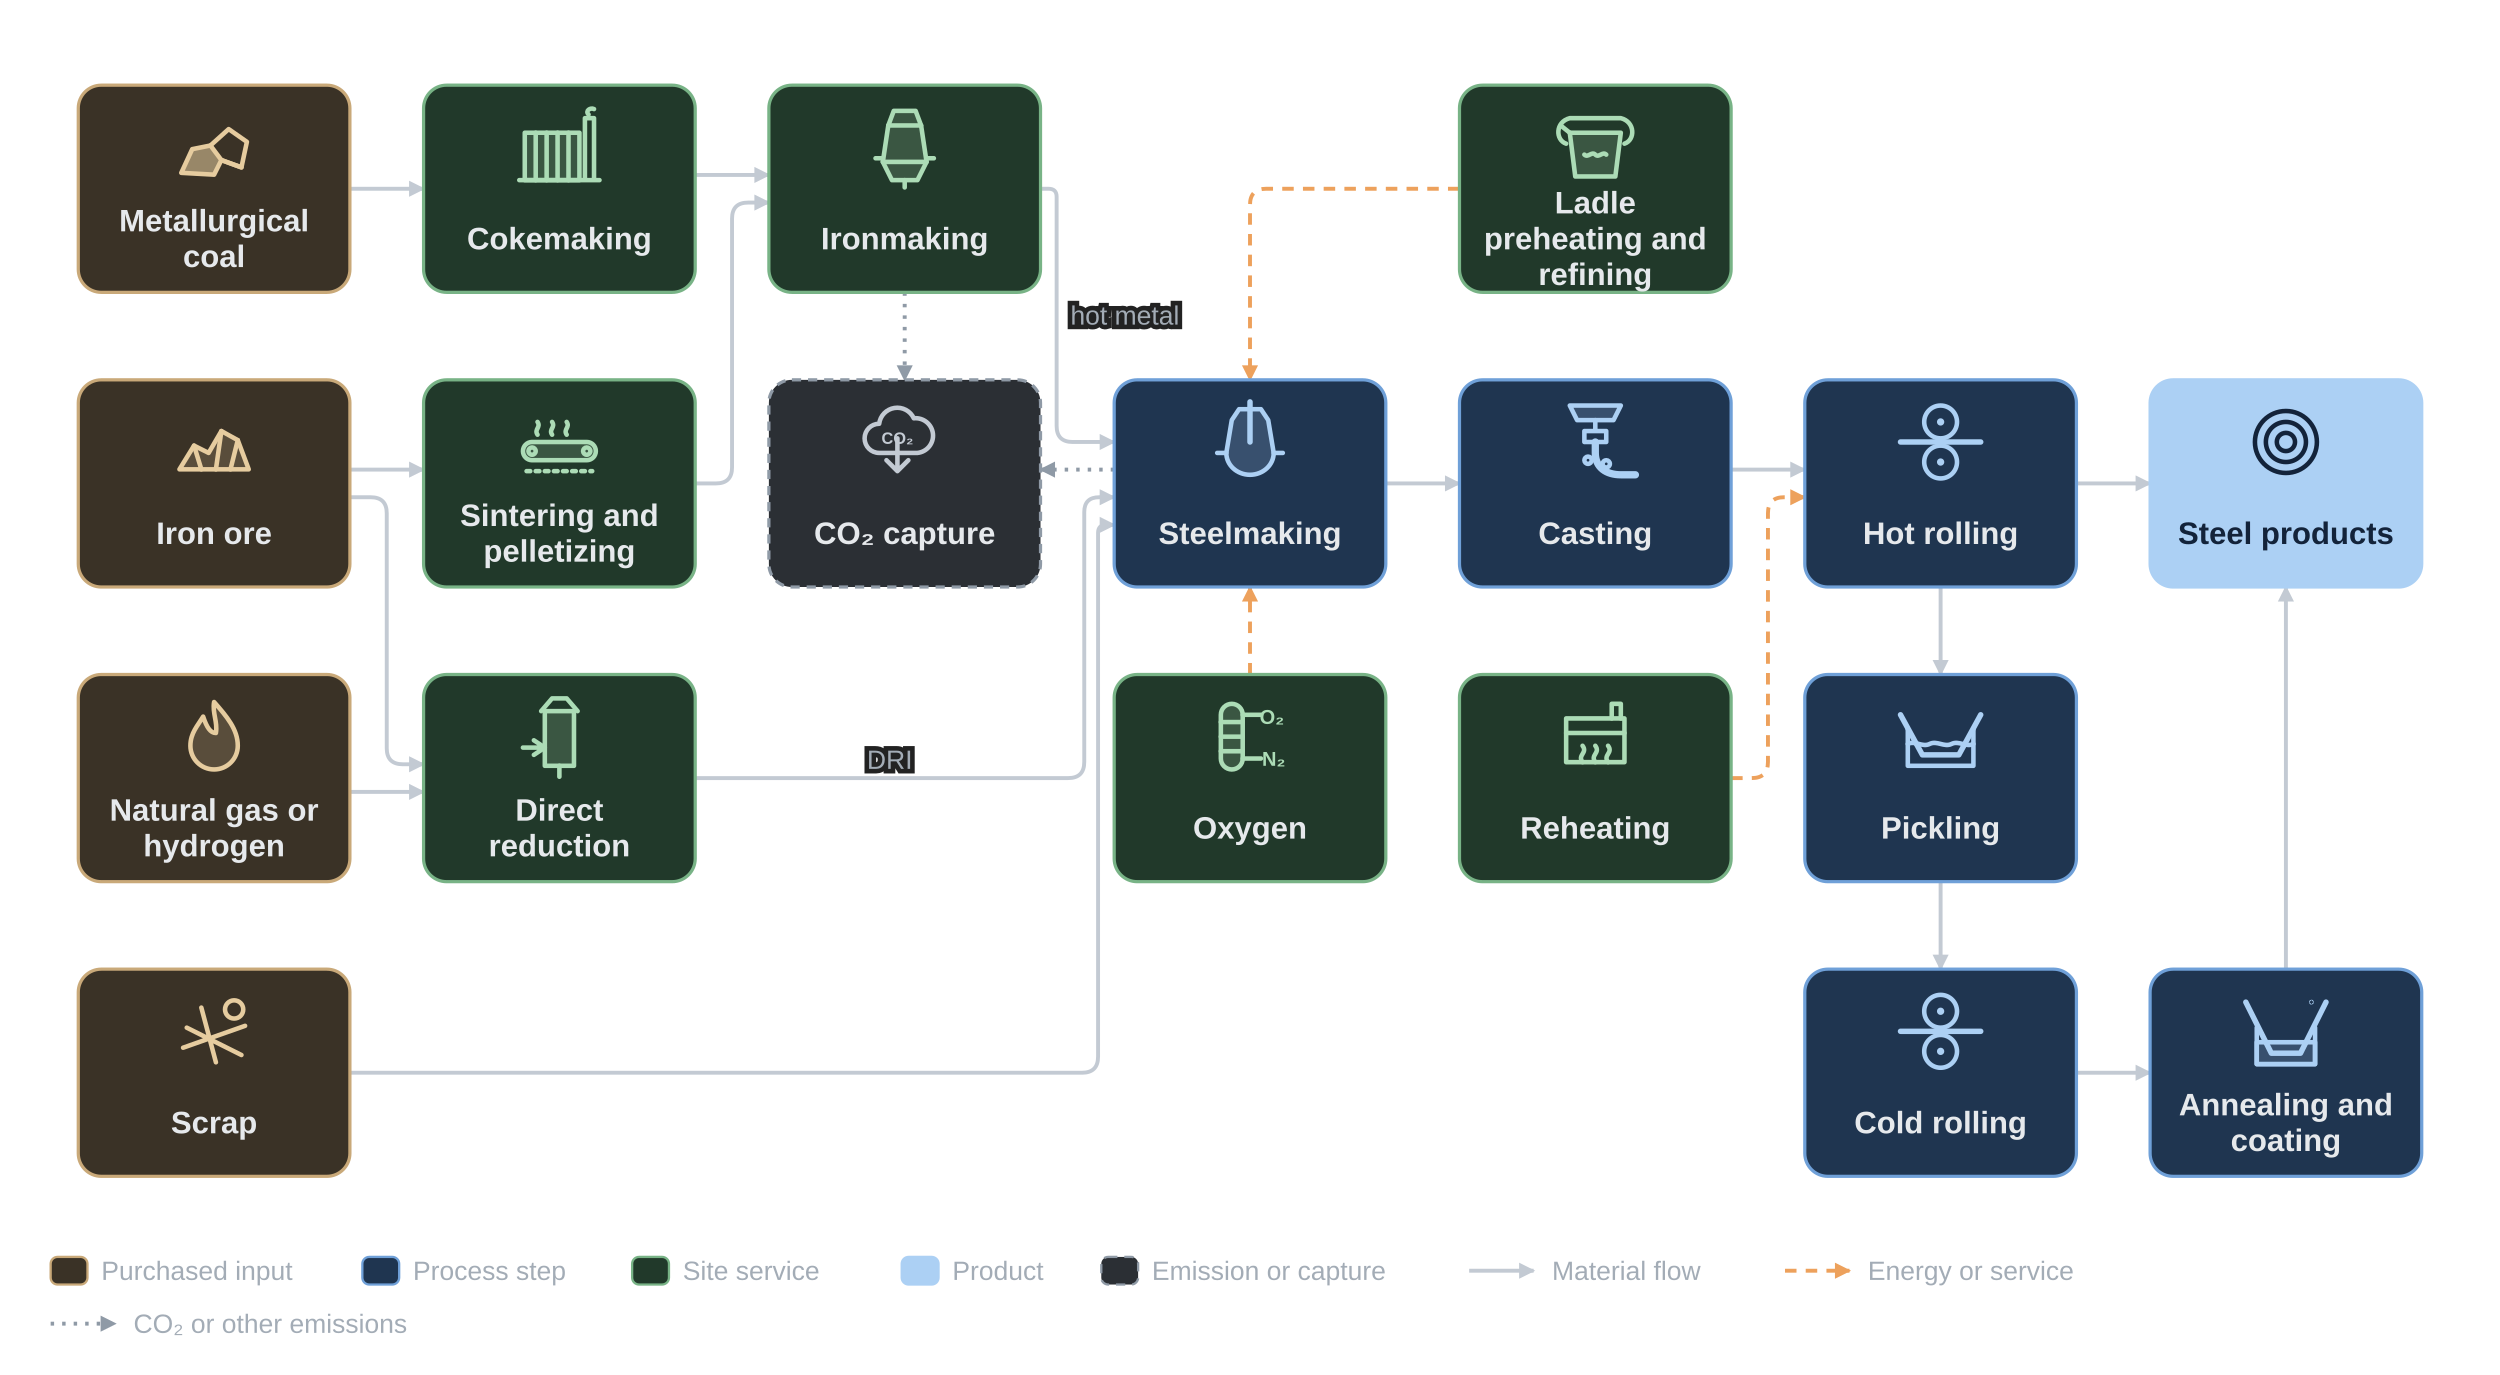
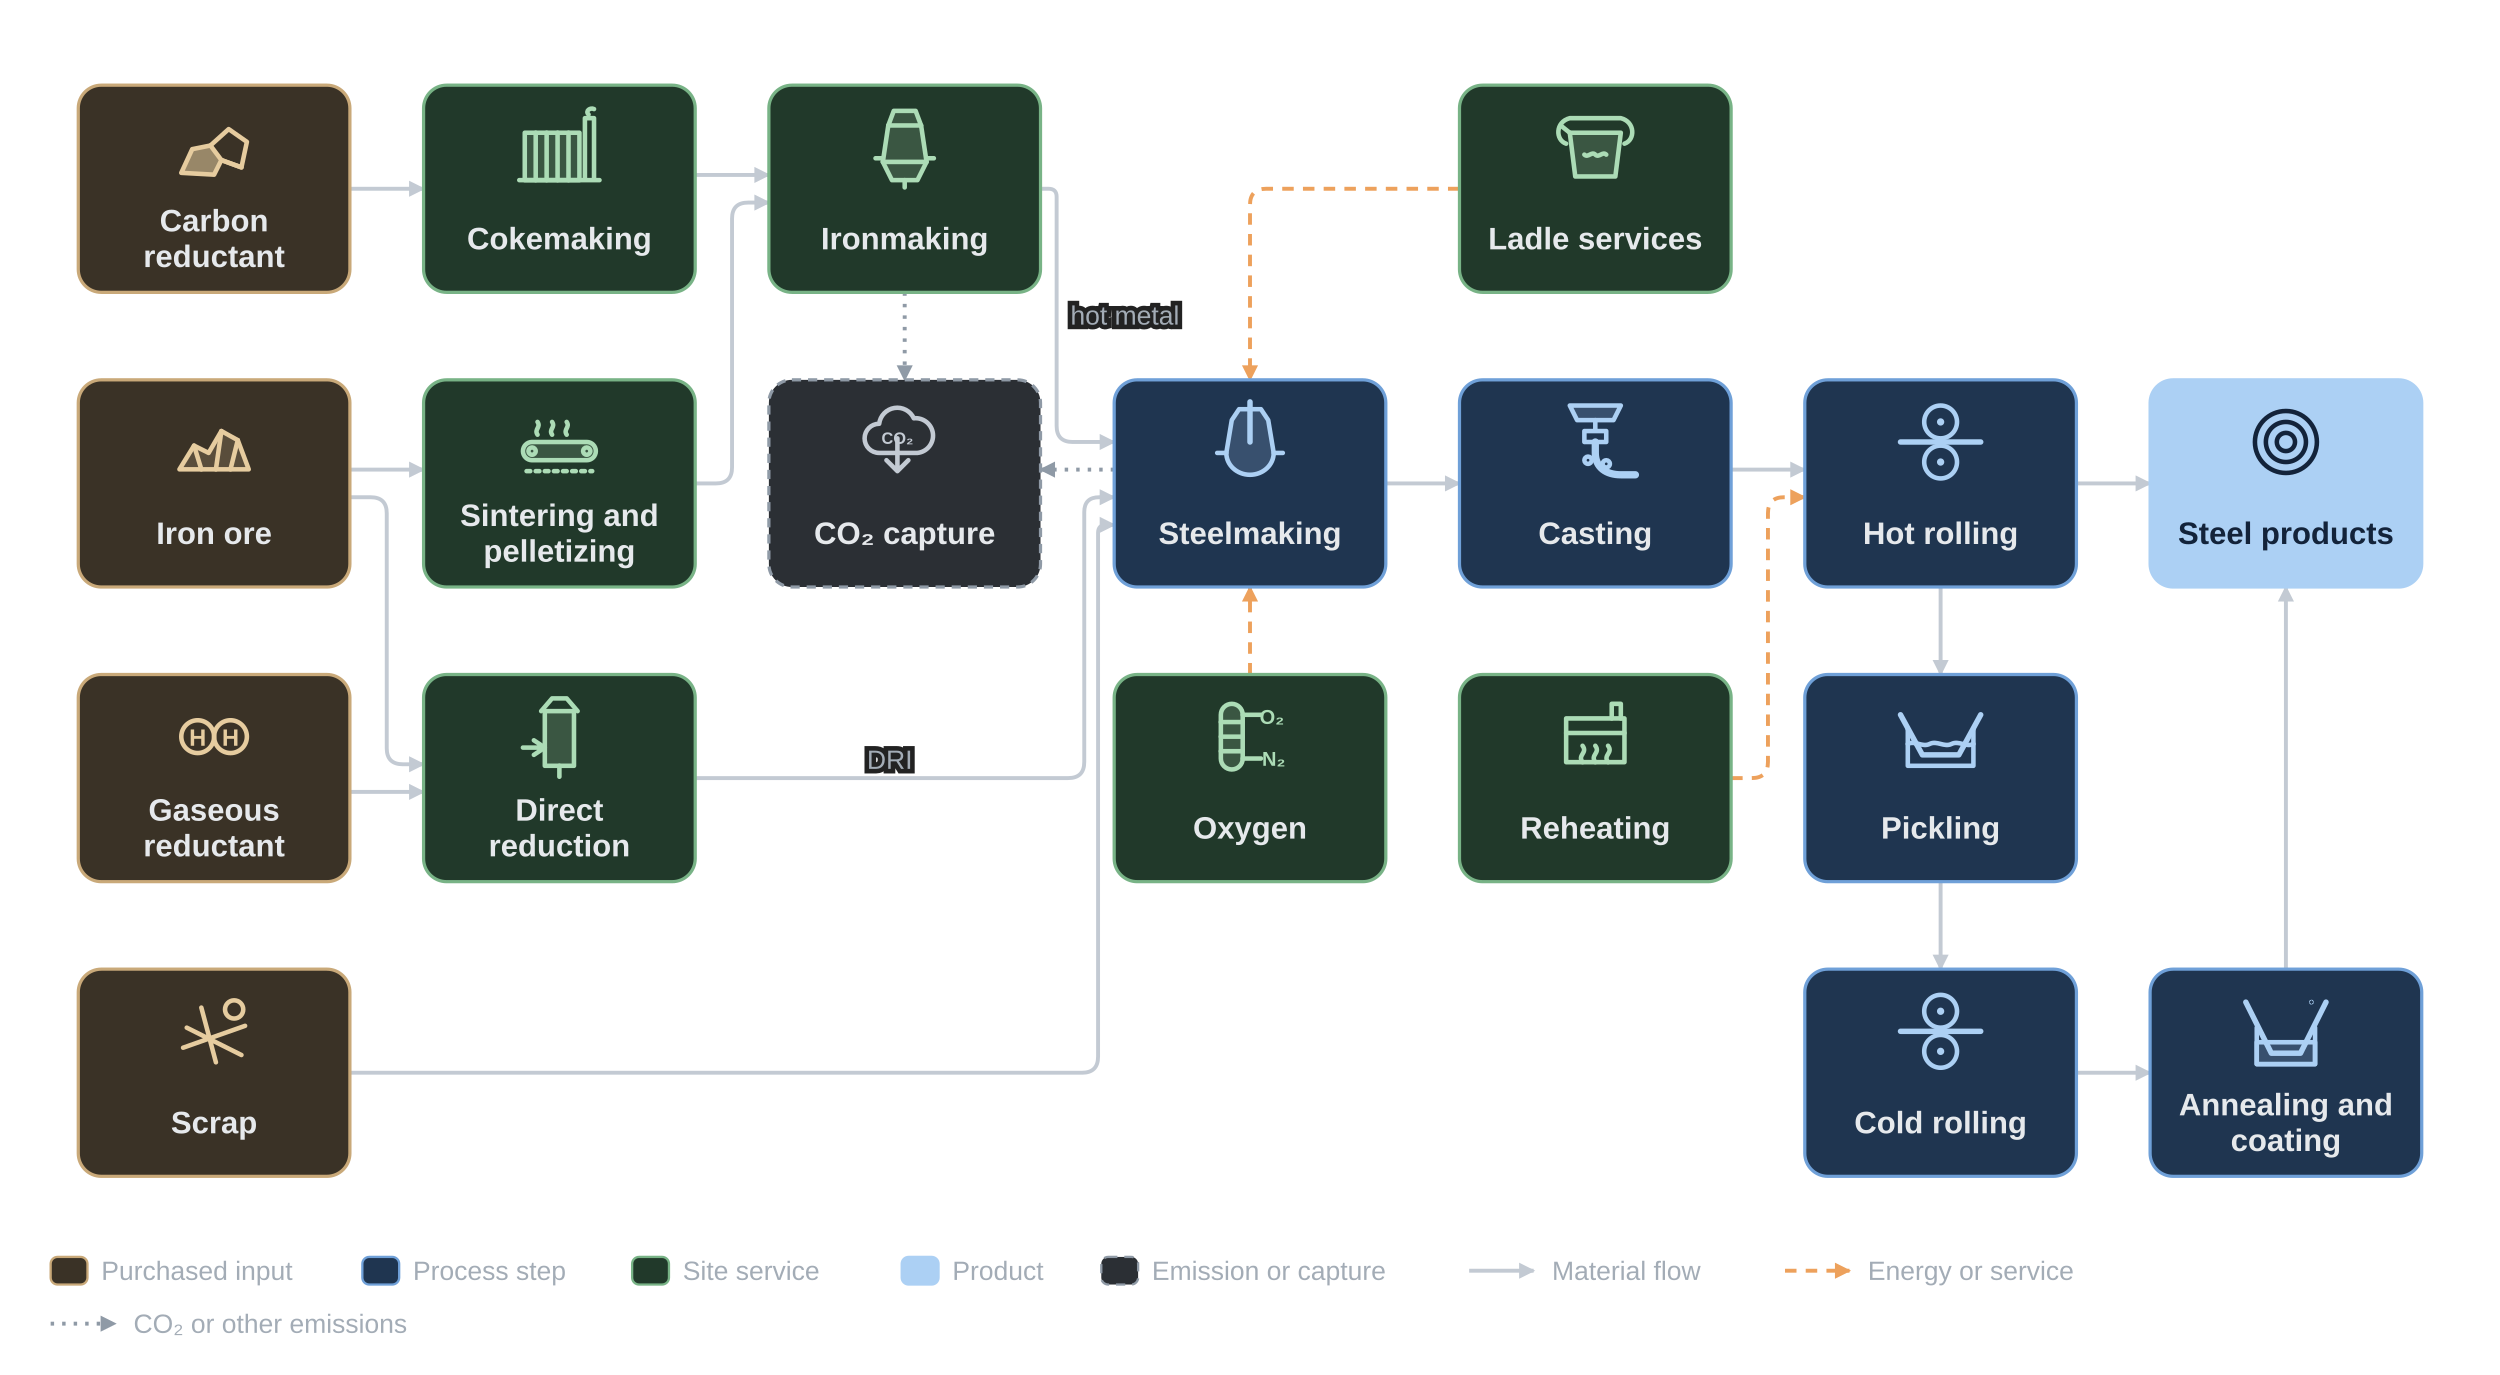
<svg xmlns="http://www.w3.org/2000/svg" viewBox="0 0 1086 597" width="1086" height="597" font-family="'Source Sans Pro', 'Source Sans 3', 'Segoe UI', 'Helvetica Neue', Arial, sans-serif" role="img" aria-label="Iron and steel process flowchart">
  <defs>
    <symbol id="icon-air-separation" viewBox="0 0 48 48">
      <g fill="none" stroke="currentColor" stroke-width="2.5" stroke-linecap="round" stroke-linejoin="round">
        <rect x="8" y="6" width="12" height="36" rx="6" fill="currentColor" fill-opacity="0.18" />
        <path d="M8 16 H20 M8 24 H20 M8 32 H20" />
        <path d="M20 12 H30" />
        <text x="36" y="17" text-anchor="middle" font-size="11" font-weight="700" fill="currentColor" stroke="none">O₂</text>
        <path d="M20 36 H30" />
        <text x="37" y="40" text-anchor="middle" font-size="11" font-weight="700" fill="currentColor" stroke="none">N₂</text>
      </g>
    </symbol>
    <symbol id="icon-blast-furnace" viewBox="0 0 48 48">
      <g fill="none" stroke="currentColor" stroke-width="2.5" stroke-linecap="round" stroke-linejoin="round">
        <path d="M18 4 H30 L33 12 L36 32 L31 42 H17 L12 32 L15 12 Z" fill="currentColor" fill-opacity="0.18" />
        <path d="M15 12 H33 M12 32 H36 M8 30 H12 M36 30 H40" />
        <path d="M24 42 V46" />
      </g>
    </symbol>
    <symbol id="icon-caster" viewBox="0 0 48 48">
      <g fill="none" stroke="currentColor" stroke-width="2.5" stroke-linecap="round" stroke-linejoin="round">
        <path d="M10 4 H38 L34 12 H14 Z" fill="currentColor" fill-opacity="0.18" />
        <path d="M24 12 V18 M18 18 H30 V24 H18 Z" />
        <path d="M24 24 V30 C24 38 30 42 38 42 H46" stroke-width="4" />
        <circle cx="20" cy="34" r="2" />
        <circle cx="30" cy="36" r="2" />
      </g>
    </symbol>
    <symbol id="icon-ccs" viewBox="0 0 48 48">
      <g fill="none" stroke="currentColor" stroke-width="2.5" stroke-linecap="round" stroke-linejoin="round">
        <path d="M10 30 A8 8 0 0 1 10 14 A10 10 0 0 1 29 11 A8 8 0 0 1 31 30 Z" />
        <path d="M20 22 V40 M14 34 L20 40 L26 34" />
        <text x="20" y="25" text-anchor="middle" font-size="9" font-weight="700" fill="currentColor" stroke="none">CO₂</text>
      </g>
    </symbol>
    <symbol id="icon-coal" viewBox="0 0 48 48">
      <g fill="none" stroke="currentColor" stroke-width="2.5" stroke-linecap="round" stroke-linejoin="round">
        <path d="M6 38 L12 25 L22 23 L28 31 L24 39 Z" fill="currentColor" fill-opacity="0.55" />
        <path d="M22 23 L32 14 L42 21 L39 35 L28 31" />
        <path d="M28 31 L39 35" />
      </g>
    </symbol>
    <symbol id="icon-coating" viewBox="0 0 48 48">
      <g fill="none" stroke="currentColor" stroke-width="2.5" stroke-linecap="round" stroke-linejoin="round">
        <path d="M8 22 V42 H40 V22" />
        <path d="M8 30 H40 V42 H8 Z" fill="currentColor" fill-opacity="0.18" />
        <path d="M2 8 L16 36 H32 L46 8" stroke-width="3" />
        <circle cx="38" cy="8" r="0.1" />
      </g>
    </symbol>
    <symbol id="icon-coil" viewBox="0 0 48 48">
      <g fill="none" stroke="currentColor" stroke-width="2.5" stroke-linecap="round" stroke-linejoin="round">
        <circle cx="24" cy="24" r="17" />
        <circle cx="24" cy="24" r="11" />
        <circle cx="24" cy="24" r="5" />
      </g>
    </symbol>
    <symbol id="icon-coke-oven" viewBox="0 0 48 48">
      <g fill="none" stroke="currentColor" stroke-width="2.5" stroke-linecap="round" stroke-linejoin="round">
        <rect x="5" y="16" width="30" height="26" fill="currentColor" fill-opacity="0.18" />
        <path d="M11 16 V42 M17 16 V42 M23 16 V42 M29 16 V42" />
        <path d="M38 42 V8 H43 V42 M2 42 H46" />
        <path d="M40 6 c-2-2 1-4 3-3" />
      </g>
    </symbol>
    <symbol id="icon-converter" viewBox="0 0 48 48">
      <g fill="none" stroke="currentColor" stroke-width="2.5" stroke-linecap="round" stroke-linejoin="round">
        <path d="M14 12 L18 6 H30 L34 12 L37 30 A13 12 0 0 1 11 30 Z" fill="currentColor" fill-opacity="0.18" />
        <path d="M24 2 V24" stroke-width="3" />
        <path d="M6 30 H11 M37 30 H42" />
      </g>
    </symbol>
    <symbol id="icon-furnace" viewBox="0 0 48 48">
      <g fill="none" stroke="currentColor" stroke-width="2.5" stroke-linecap="round" stroke-linejoin="round">
        <path d="M8 14 H40 V38 H8 Z" />
        <path d="M8 22 H40" />
        <path d="M17 38 c-3-4 3-5 0-9 M24 38 c-3-4 3-5 0-9 M31 38 c-3-4 3-5 0-9" />
        <path d="M33 14 V6 H38 V14" />
      </g>
    </symbol>
+     <symbol id="icon-hydrogen" viewBox="0 0 48 48">
+       <g fill="none" stroke="currentColor" stroke-width="2.5" stroke-linecap="round" stroke-linejoin="round">
+         <circle cx="15" cy="24" r="9" />
+         <circle cx="33" cy="24" r="9" />
+         <text x="15" y="29" text-anchor="middle" font-size="13" font-weight="700" fill="currentColor" stroke="none">H</text>
+         <text x="33" y="29" text-anchor="middle" font-size="13" font-weight="700" fill="currentColor" stroke="none">H</text>
+       </g>
+     </symbol>
    <symbol id="icon-ladle" viewBox="0 0 48 48">
      <g fill="none" stroke="currentColor" stroke-width="2.5" stroke-linecap="round" stroke-linejoin="round">
        <path d="M10 16 H38 L35 40 H13 Z" fill="currentColor" fill-opacity="0.18" />
        <path d="M10 16 L5 12 M8 22 C2 20 2 10 10 8 H38 C46 10 46 20 40 22" />
        <path d="M18 28 c2 2 4-2 6 0 s4-2 6 0" />
-       </g>
-     </symbol>
-     <symbol id="icon-natural-gas" viewBox="0 0 48 48">
-       <g fill="none" stroke="currentColor" stroke-width="2.5" stroke-linecap="round" stroke-linejoin="round">
-         <path d="M24 5 C31 13 37 20 37 29 A13 13 0 0 1 11 29 C11 22 15 18 18 13 C20 19 22 22 25 22 C26 16 23 11 24 5 Z" fill="currentColor" fill-opacity="0.18" />
      </g>
    </symbol>
    <symbol id="icon-ore" viewBox="0 0 48 48">
      <g fill="none" stroke="currentColor" stroke-width="2.5" stroke-linecap="round" stroke-linejoin="round">
        <path d="M5 39 L13 26 L21 30 L28 18 L37 23 L43 39 Z" fill="currentColor" fill-opacity="0.18" />
        <path d="M13 26 L17 39 M28 18 L25 39 M37 23 L33 39" />
      </g>
    </symbol>
    <symbol id="icon-pickling" viewBox="0 0 48 48">
      <g fill="none" stroke="currentColor" stroke-width="2.5" stroke-linecap="round" stroke-linejoin="round">
        <path d="M6 20 V40 H42 V20" />
        <path d="M6 28 c4-2 8 2 12 0 s8 2 12 0 s8 2 12 0" />
        <path d="M2 12 L14 34 H34 L46 12" stroke-width="3" />
      </g>
    </symbol>
    <symbol id="icon-rolling-mill" viewBox="0 0 48 48">
      <g fill="none" stroke="currentColor" stroke-width="2.5" stroke-linecap="round" stroke-linejoin="round">
        <circle cx="24" cy="13" r="9" />
        <circle cx="24" cy="35" r="9" />
        <path d="M2 24 H46" stroke-width="3" />
        <path d="M24 13 h0 M24 35 h0" stroke-width="4" />
      </g>
    </symbol>
    <symbol id="icon-scrap" viewBox="0 0 48 48">
      <g fill="none" stroke="currentColor" stroke-width="2.5" stroke-linecap="round" stroke-linejoin="round">
        <path d="M7 33 L41 21 M9 22 L39 37 M17 11 L25 41" />
        <circle cx="35" cy="12" r="5" />
      </g>
    </symbol>
    <symbol id="icon-shaft-furnace" viewBox="0 0 48 48">
      <g fill="none" stroke="currentColor" stroke-width="2.5" stroke-linecap="round" stroke-linejoin="round">
        <path d="M16 10 H32 V40 H16 Z" fill="currentColor" fill-opacity="0.18" />
        <path d="M14 10 L20 3 H28 L34 10" />
        <path d="M4 30 H16 M10 26 L16 30 L10 34 M24 40 V46" />
      </g>
    </symbol>
    <symbol id="icon-sinter" viewBox="0 0 48 48">
      <g fill="none" stroke="currentColor" stroke-width="2.5" stroke-linecap="round" stroke-linejoin="round">
        <rect x="4" y="24" width="40" height="10" rx="5" fill="currentColor" fill-opacity="0.18" />
        <circle cx="9" cy="29" r="2" />
        <circle cx="39" cy="29" r="2" />
        <path d="M12 20 c-2-3 2-4 0-7 M20 20 c-2-3 2-4 0-7 M28 20 c-2-3 2-4 0-7" />
        <path d="M6 40 H42" stroke-dasharray="2 3" />
      </g>
    </symbol>
    <marker id="arrow-material" viewBox="0 0 10 10" refX="9" refY="5" markerWidth="7" markerHeight="7" markerUnits="userSpaceOnUse" orient="auto-start-reverse">
      <path d="M 0 0 L 10 5 L 0 10 z" fill="#c3cad3" />
    </marker>
    <marker id="arrow-energy" viewBox="0 0 10 10" refX="9" refY="5" markerWidth="7" markerHeight="7" markerUnits="userSpaceOnUse" orient="auto-start-reverse">
      <path d="M 0 0 L 10 5 L 0 10 z" fill="#eda15c" />
    </marker>
    <marker id="arrow-emission" viewBox="0 0 10 10" refX="9" refY="5" markerWidth="7" markerHeight="7" markerUnits="userSpaceOnUse" orient="auto-start-reverse">
      <path d="M 0 0 L 10 5 L 0 10 z" fill="#8f9aa6" />
    </marker>
  </defs>
  <path d="M 152.0 82.0 L 184.0 82.0" fill="none" stroke="#c3cad3" stroke-width="1.7" marker-end="url(#arrow-material)" />
  <path d="M 302.0 76.0 L 334.0 76.0" fill="none" stroke="#c3cad3" stroke-width="1.7" marker-end="url(#arrow-material)" />
  <path d="M 152.0 204.0 L 184.0 204.0" fill="none" stroke="#c3cad3" stroke-width="1.7" marker-end="url(#arrow-material)" />
  <path d="M 302.0 210.0 L 311.0 210.0 Q 318.0 210.0 318.0 203.0 L 318.0 95.0 Q 318.0 88.0 325.0 88.0 L 334.0 88.0" fill="none" stroke="#c3cad3" stroke-width="1.7" marker-end="url(#arrow-material)" />
  <path d="M 152.0 216.0 L 161.0 216.0 Q 168.0 216.0 168.0 223.0 L 168.0 325.0 Q 168.0 332.0 175.0 332.0 L 184.0 332.0" fill="none" stroke="#c3cad3" stroke-width="1.7" marker-end="url(#arrow-material)" />
  <path d="M 152.0 344.0 L 184.0 344.0" fill="none" stroke="#c3cad3" stroke-width="1.7" marker-end="url(#arrow-material)" />
  <path d="M 452.0 82.0 L 455.5 82.0 Q 459.0 82.0 459.0 85.5 L 459.0 185.0 Q 459.0 192.0 466.0 192.0 L 484.0 192.0" fill="none" stroke="#c3cad3" stroke-width="1.7" marker-end="url(#arrow-material)" />
  <text x="465.0" y="141.0" text-anchor="start" font-size="11.5" fill="#a3acb6" stroke="#222222" stroke-width="4" paint-order="stroke">hot metal</text>
  <path d="M 302.0 338.0 L 464.0 338.0 Q 471.0 338.0 471.0 331.0 L 471.0 222.5 Q 471.0 216.0 477.5 216.0 L 484.0 216.0" fill="none" stroke="#c3cad3" stroke-width="1.7" marker-end="url(#arrow-material)" />
  <text x="386.5" y="334.0" text-anchor="middle" font-size="11.5" fill="#a3acb6" stroke="#222222" stroke-width="4" paint-order="stroke">DRI</text>
  <path d="M 152.0 466.0 L 470.0 466.0 Q 477.0 466.0 477.0 459.0 L 477.0 231.5 Q 477.0 228.0 480.5 228.0 L 484.0 228.0" fill="none" stroke="#c3cad3" stroke-width="1.7" marker-end="url(#arrow-material)" />
  <path d="M 543.0 293.0 L 543.0 255.0" fill="none" stroke="#eda15c" stroke-width="1.7" stroke-dasharray="5 4" marker-end="url(#arrow-energy)" />
  <path d="M 634.0 82.0 L 550.0 82.0 Q 543.0 82.0 543.0 89.0 L 543.0 165.0" fill="none" stroke="#eda15c" stroke-width="1.7" stroke-dasharray="5 4" marker-end="url(#arrow-energy)" />
  <path d="M 393.0 127.0 L 393.0 165.0" fill="none" stroke="#8f9aa6" stroke-width="1.7" stroke-dasharray="1.5 3.5" marker-end="url(#arrow-emission)" />
  <path d="M 484.0 204.0 L 452.0 204.0" fill="none" stroke="#8f9aa6" stroke-width="1.7" stroke-dasharray="1.5 3.5" marker-end="url(#arrow-emission)" />
  <path d="M 602.0 210.0 L 634.0 210.0" fill="none" stroke="#c3cad3" stroke-width="1.7" marker-end="url(#arrow-material)" />
  <path d="M 752.0 204.0 L 784.0 204.0" fill="none" stroke="#c3cad3" stroke-width="1.7" marker-end="url(#arrow-material)" />
  <path d="M 752.0 338.0 L 761.0 338.0 Q 768.0 338.0 768.0 331.0 L 768.0 223.0 Q 768.0 216.0 775.0 216.0 L 784.0 216.0" fill="none" stroke="#eda15c" stroke-width="1.7" stroke-dasharray="5 4" marker-end="url(#arrow-energy)" />
  <path d="M 902.0 210.0 L 934.0 210.0" fill="none" stroke="#c3cad3" stroke-width="1.7" marker-end="url(#arrow-material)" />
  <path d="M 843.0 255.0 L 843.0 293.0" fill="none" stroke="#c3cad3" stroke-width="1.7" marker-end="url(#arrow-material)" />
  <path d="M 843.0 383.0 L 843.0 421.0" fill="none" stroke="#c3cad3" stroke-width="1.7" marker-end="url(#arrow-material)" />
  <path d="M 902.0 466.0 L 934.0 466.0" fill="none" stroke="#c3cad3" stroke-width="1.7" marker-end="url(#arrow-material)" />
  <path d="M 993.0 421.0 L 993.0 255.0" fill="none" stroke="#c3cad3" stroke-width="1.7" marker-end="url(#arrow-material)" />
  <g>
    <rect x="34.0" y="37.0" width="118" height="90" rx="10" fill="#3a3226" stroke="#c9a979" stroke-width="1.4" />
    <use href="#icon-coal" x="74.0" y="45.0" width="38" height="38" style="color:#e6cc9f" />
-     <text x="93.0" y="100.5" text-anchor="middle" font-size="13.5" font-weight="600" fill="#e6e9ec">Metallurgical</text>
-     <text x="93.0" y="116.0" text-anchor="middle" font-size="13.5" font-weight="600" fill="#e6e9ec">coal</text>
+     <text x="93.0" y="100.5" text-anchor="middle" font-size="13.5" font-weight="600" fill="#e6e9ec">Carbon</text>
+     <text x="93.0" y="116.0" text-anchor="middle" font-size="13.5" font-weight="600" fill="#e6e9ec">reductant</text>
  </g>
  <g>
    <rect x="34.0" y="165.0" width="118" height="90" rx="10" fill="#3a3226" stroke="#c9a979" stroke-width="1.4" />
    <use href="#icon-ore" x="74.0" y="173.0" width="38" height="38" style="color:#e6cc9f" />
    <text x="93.0" y="236.3" text-anchor="middle" font-size="13.5" font-weight="600" fill="#e6e9ec">Iron ore</text>
  </g>
  <g>
    <rect x="34.0" y="293.0" width="118" height="90" rx="10" fill="#3a3226" stroke="#c9a979" stroke-width="1.4" />
-     <use href="#icon-natural-gas" x="74.0" y="301.0" width="38" height="38" style="color:#e6cc9f" />
-     <text x="93.0" y="356.5" text-anchor="middle" font-size="13.5" font-weight="600" fill="#e6e9ec">Natural gas or</text>
-     <text x="93.0" y="372.0" text-anchor="middle" font-size="13.5" font-weight="600" fill="#e6e9ec">hydrogen</text>
+     <use href="#icon-hydrogen" x="74.0" y="301.0" width="38" height="38" style="color:#e6cc9f" />
+     <text x="93.0" y="356.5" text-anchor="middle" font-size="13.5" font-weight="600" fill="#e6e9ec">Gaseous</text>
+     <text x="93.0" y="372.0" text-anchor="middle" font-size="13.5" font-weight="600" fill="#e6e9ec">reductant</text>
  </g>
  <g>
    <rect x="34.0" y="421.0" width="118" height="90" rx="10" fill="#3a3226" stroke="#c9a979" stroke-width="1.4" />
    <use href="#icon-scrap" x="74.0" y="429.0" width="38" height="38" style="color:#e6cc9f" />
    <text x="93.0" y="492.3" text-anchor="middle" font-size="13.5" font-weight="600" fill="#e6e9ec">Scrap</text>
  </g>
  <g>
    <rect x="184.0" y="37.0" width="118" height="90" rx="10" fill="#21392a" stroke="#78b386" stroke-width="1.4" />
    <use href="#icon-coke-oven" x="224.0" y="45.0" width="38" height="38" style="color:#acdcb6" />
    <text x="243.0" y="108.3" text-anchor="middle" font-size="13.5" font-weight="600" fill="#e6e9ec">Cokemaking</text>
  </g>
  <g>
    <rect x="184.0" y="165.0" width="118" height="90" rx="10" fill="#21392a" stroke="#78b386" stroke-width="1.4" />
    <use href="#icon-sinter" x="224.0" y="173.0" width="38" height="38" style="color:#acdcb6" />
    <text x="243.0" y="228.5" text-anchor="middle" font-size="13.5" font-weight="600" fill="#e6e9ec">Sintering and</text>
    <text x="243.0" y="244.0" text-anchor="middle" font-size="13.5" font-weight="600" fill="#e6e9ec">pelletizing</text>
  </g>
  <g>
    <rect x="184.0" y="293.0" width="118" height="90" rx="10" fill="#21392a" stroke="#78b386" stroke-width="1.4" />
    <use href="#icon-shaft-furnace" x="224.0" y="301.0" width="38" height="38" style="color:#acdcb6" />
    <text x="243.0" y="356.5" text-anchor="middle" font-size="13.5" font-weight="600" fill="#e6e9ec">Direct</text>
    <text x="243.0" y="372.0" text-anchor="middle" font-size="13.5" font-weight="600" fill="#e6e9ec">reduction</text>
  </g>
  <g>
    <rect x="334.0" y="37.0" width="118" height="90" rx="10" fill="#21392a" stroke="#78b386" stroke-width="1.4" />
    <use href="#icon-blast-furnace" x="374.0" y="45.0" width="38" height="38" style="color:#acdcb6" />
    <text x="393.0" y="108.3" text-anchor="middle" font-size="13.5" font-weight="600" fill="#e6e9ec">Ironmaking</text>
  </g>
  <g>
    <rect x="334.0" y="165.0" width="118" height="90" rx="10" fill="#2b2f34" stroke="#8f9aa6" stroke-width="1.4" stroke-dasharray="4 3" />
    <use href="#icon-ccs" x="374.0" y="173.0" width="38" height="38" style="color:#c3cad3" />
    <text x="393.0" y="236.3" text-anchor="middle" font-size="13.5" font-weight="600" fill="#e6e9ec">CO₂ capture</text>
  </g>
  <g>
    <rect x="484.0" y="165.0" width="118" height="90" rx="10" fill="#1f3550" stroke="#6fa0d8" stroke-width="1.4" />
    <use href="#icon-converter" x="524.0" y="173.0" width="38" height="38" style="color:#acd0f4" />
    <text x="543.0" y="236.3" text-anchor="middle" font-size="13.5" font-weight="600" fill="#e6e9ec">Steelmaking</text>
  </g>
  <g>
    <rect x="634.0" y="37.0" width="118" height="90" rx="10" fill="#21392a" stroke="#78b386" stroke-width="1.4" />
    <use href="#icon-ladle" x="674.0" y="45.0" width="38" height="38" style="color:#acdcb6" />
-     <text x="693.0" y="92.7" text-anchor="middle" font-size="13.5" font-weight="600" fill="#e6e9ec">Ladle</text>
-     <text x="693.0" y="108.3" text-anchor="middle" font-size="13.5" font-weight="600" fill="#e6e9ec">preheating and</text>
-     <text x="693.0" y="123.8" text-anchor="middle" font-size="13.5" font-weight="600" fill="#e6e9ec">refining</text>
+     <text x="693.0" y="108.3" text-anchor="middle" font-size="13.5" font-weight="600" fill="#e6e9ec">Ladle services</text>
  </g>
  <g>
    <rect x="484.0" y="293.0" width="118" height="90" rx="10" fill="#21392a" stroke="#78b386" stroke-width="1.4" />
    <use href="#icon-air-separation" x="524.0" y="301.0" width="38" height="38" style="color:#acdcb6" />
    <text x="543.0" y="364.3" text-anchor="middle" font-size="13.5" font-weight="600" fill="#e6e9ec">Oxygen</text>
  </g>
  <g>
    <rect x="634.0" y="165.0" width="118" height="90" rx="10" fill="#1f3550" stroke="#6fa0d8" stroke-width="1.4" />
    <use href="#icon-caster" x="674.0" y="173.0" width="38" height="38" style="color:#acd0f4" />
    <text x="693.0" y="236.3" text-anchor="middle" font-size="13.5" font-weight="600" fill="#e6e9ec">Casting</text>
  </g>
  <g>
    <rect x="634.0" y="293.0" width="118" height="90" rx="10" fill="#21392a" stroke="#78b386" stroke-width="1.4" />
    <use href="#icon-furnace" x="674.0" y="301.0" width="38" height="38" style="color:#acdcb6" />
    <text x="693.0" y="364.3" text-anchor="middle" font-size="13.5" font-weight="600" fill="#e6e9ec">Reheating</text>
  </g>
  <g>
    <rect x="784.0" y="165.0" width="118" height="90" rx="10" fill="#1f3550" stroke="#6fa0d8" stroke-width="1.4" />
    <use href="#icon-rolling-mill" x="824.0" y="173.0" width="38" height="38" style="color:#acd0f4" />
    <text x="843.0" y="236.3" text-anchor="middle" font-size="13.5" font-weight="600" fill="#e6e9ec">Hot rolling</text>
  </g>
  <g>
    <rect x="784.0" y="293.0" width="118" height="90" rx="10" fill="#1f3550" stroke="#6fa0d8" stroke-width="1.4" />
    <use href="#icon-pickling" x="824.0" y="301.0" width="38" height="38" style="color:#acd0f4" />
    <text x="843.0" y="364.3" text-anchor="middle" font-size="13.5" font-weight="600" fill="#e6e9ec">Pickling</text>
  </g>
  <g>
    <rect x="784.0" y="421.0" width="118" height="90" rx="10" fill="#1f3550" stroke="#6fa0d8" stroke-width="1.4" />
    <use href="#icon-rolling-mill" x="824.0" y="429.0" width="38" height="38" style="color:#acd0f4" />
    <text x="843.0" y="492.3" text-anchor="middle" font-size="13.5" font-weight="600" fill="#e6e9ec">Cold rolling</text>
  </g>
  <g>
    <rect x="934.0" y="421.0" width="118" height="90" rx="10" fill="#1f3550" stroke="#6fa0d8" stroke-width="1.4" />
    <use href="#icon-coating" x="974.0" y="429.0" width="38" height="38" style="color:#acd0f4" />
    <text x="993.0" y="484.5" text-anchor="middle" font-size="13.5" font-weight="600" fill="#e6e9ec">Annealing and</text>
    <text x="993.0" y="500.0" text-anchor="middle" font-size="13.5" font-weight="600" fill="#e6e9ec">coating</text>
  </g>
  <g>
    <rect x="934.0" y="165.0" width="118" height="90" rx="10" fill="#acd0f4" stroke="#acd0f4" stroke-width="1.4" />
    <use href="#icon-coil" x="974.0" y="173.0" width="38" height="38" style="color:#13233a" />
    <text x="993.0" y="236.3" text-anchor="middle" font-size="13.5" font-weight="600" fill="#13233a">Steel products</text>
  </g>
  <rect x="22.0" y="546" width="16" height="12" rx="3" fill="#3a3226" stroke="#c9a979" />
  <text x="44.0" y="556" font-size="11.5" fill="#a3acb6">Purchased input</text>
  <rect x="157.4" y="546" width="16" height="12" rx="3" fill="#1f3550" stroke="#6fa0d8" />
  <text x="179.4" y="556" font-size="11.5" fill="#a3acb6">Process step</text>
  <rect x="274.6" y="546" width="16" height="12" rx="3" fill="#21392a" stroke="#78b386" />
  <text x="296.6" y="556" font-size="11.5" fill="#a3acb6">Site service</text>
  <rect x="391.7" y="546" width="16" height="12" rx="3" fill="#acd0f4" stroke="#acd0f4" />
  <text x="413.7" y="556" font-size="11.5" fill="#a3acb6">Product</text>
  <rect x="478.4" y="546" width="16" height="12" rx="3" fill="#2b2f34" stroke="#8f9aa6" stroke-dasharray="4 3" />
  <text x="500.4" y="556" font-size="11.5" fill="#a3acb6">Emission or capture</text>
  <path d="M 638.2 552 H 666.2" stroke="#c3cad3" stroke-width="1.7" marker-end="url(#arrow-material)" />
  <text x="674.2" y="556" font-size="11.5" fill="#a3acb6">Material flow</text>
  <path d="M 775.4 552 H 803.4" stroke="#eda15c" stroke-width="1.7" stroke-dasharray="5 4" marker-end="url(#arrow-energy)" />
  <text x="811.4" y="556" font-size="11.5" fill="#a3acb6">Energy or service</text>
  <path d="M 22.0 575.0 H 50.0" stroke="#8f9aa6" stroke-width="1.7" stroke-dasharray="1.5 3.5" marker-end="url(#arrow-emission)" />
  <text x="58.0" y="579.0" font-size="11.5" fill="#a3acb6">CO₂ or other emissions</text>
</svg>
